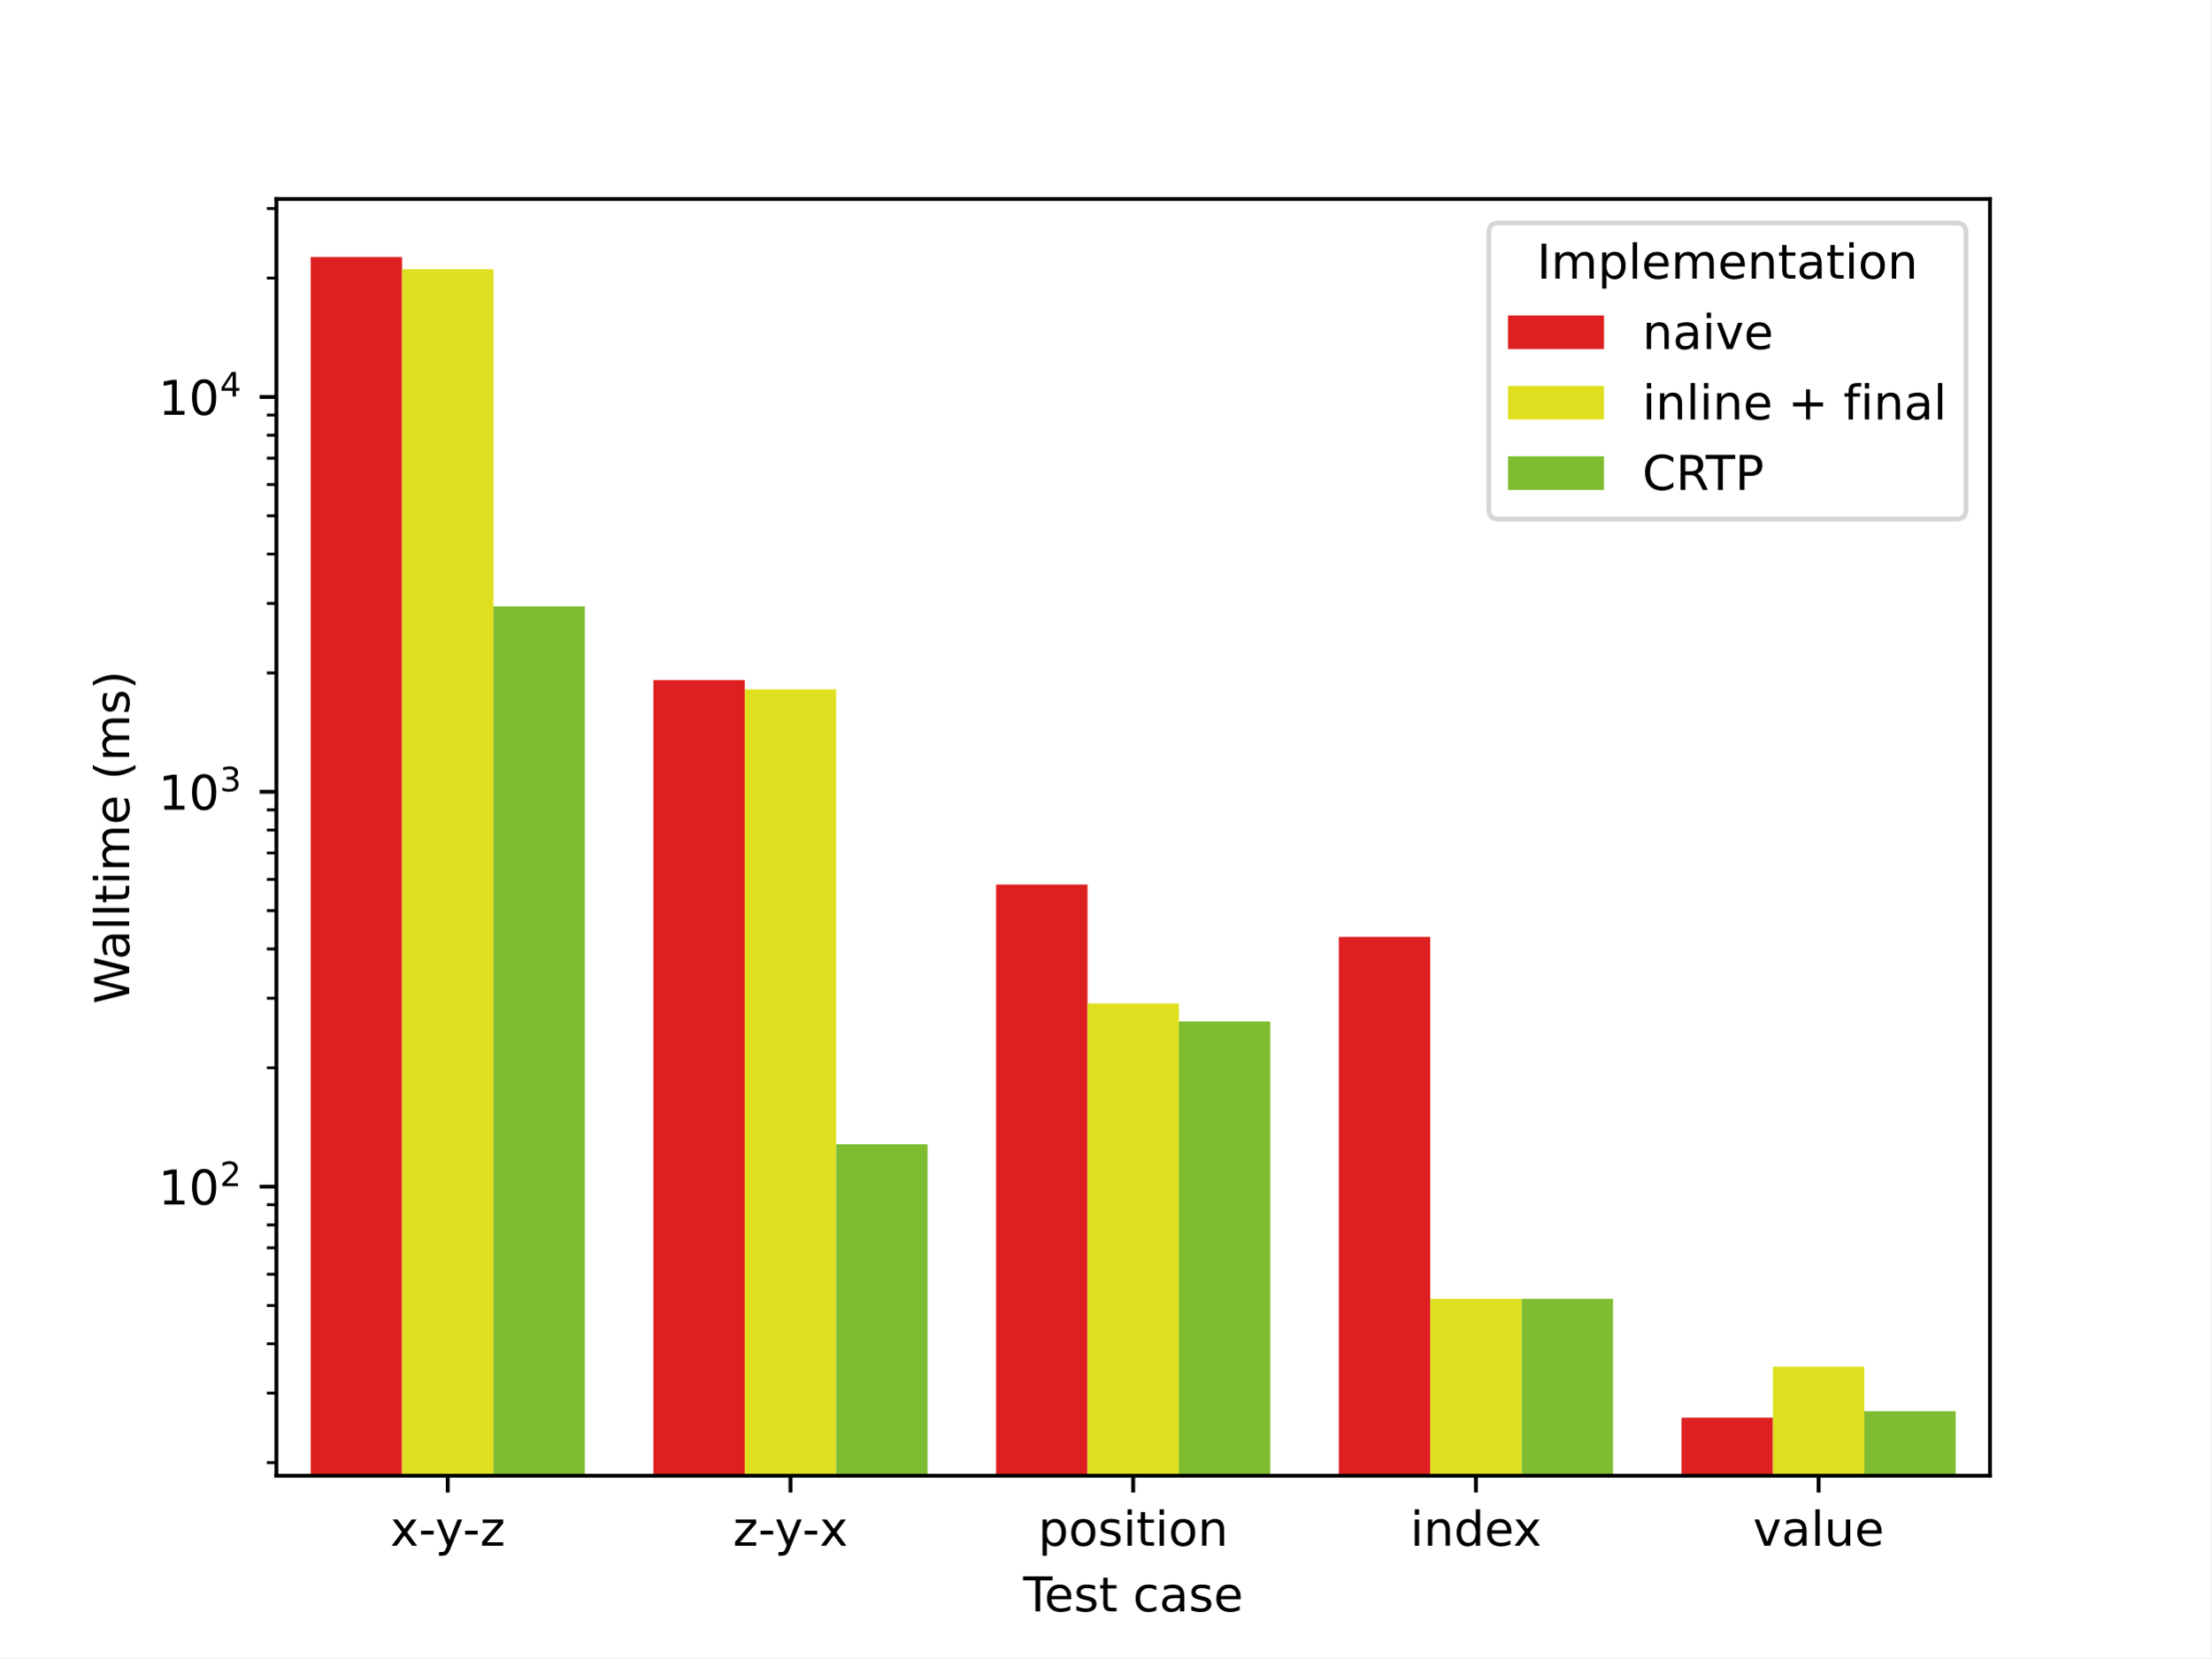
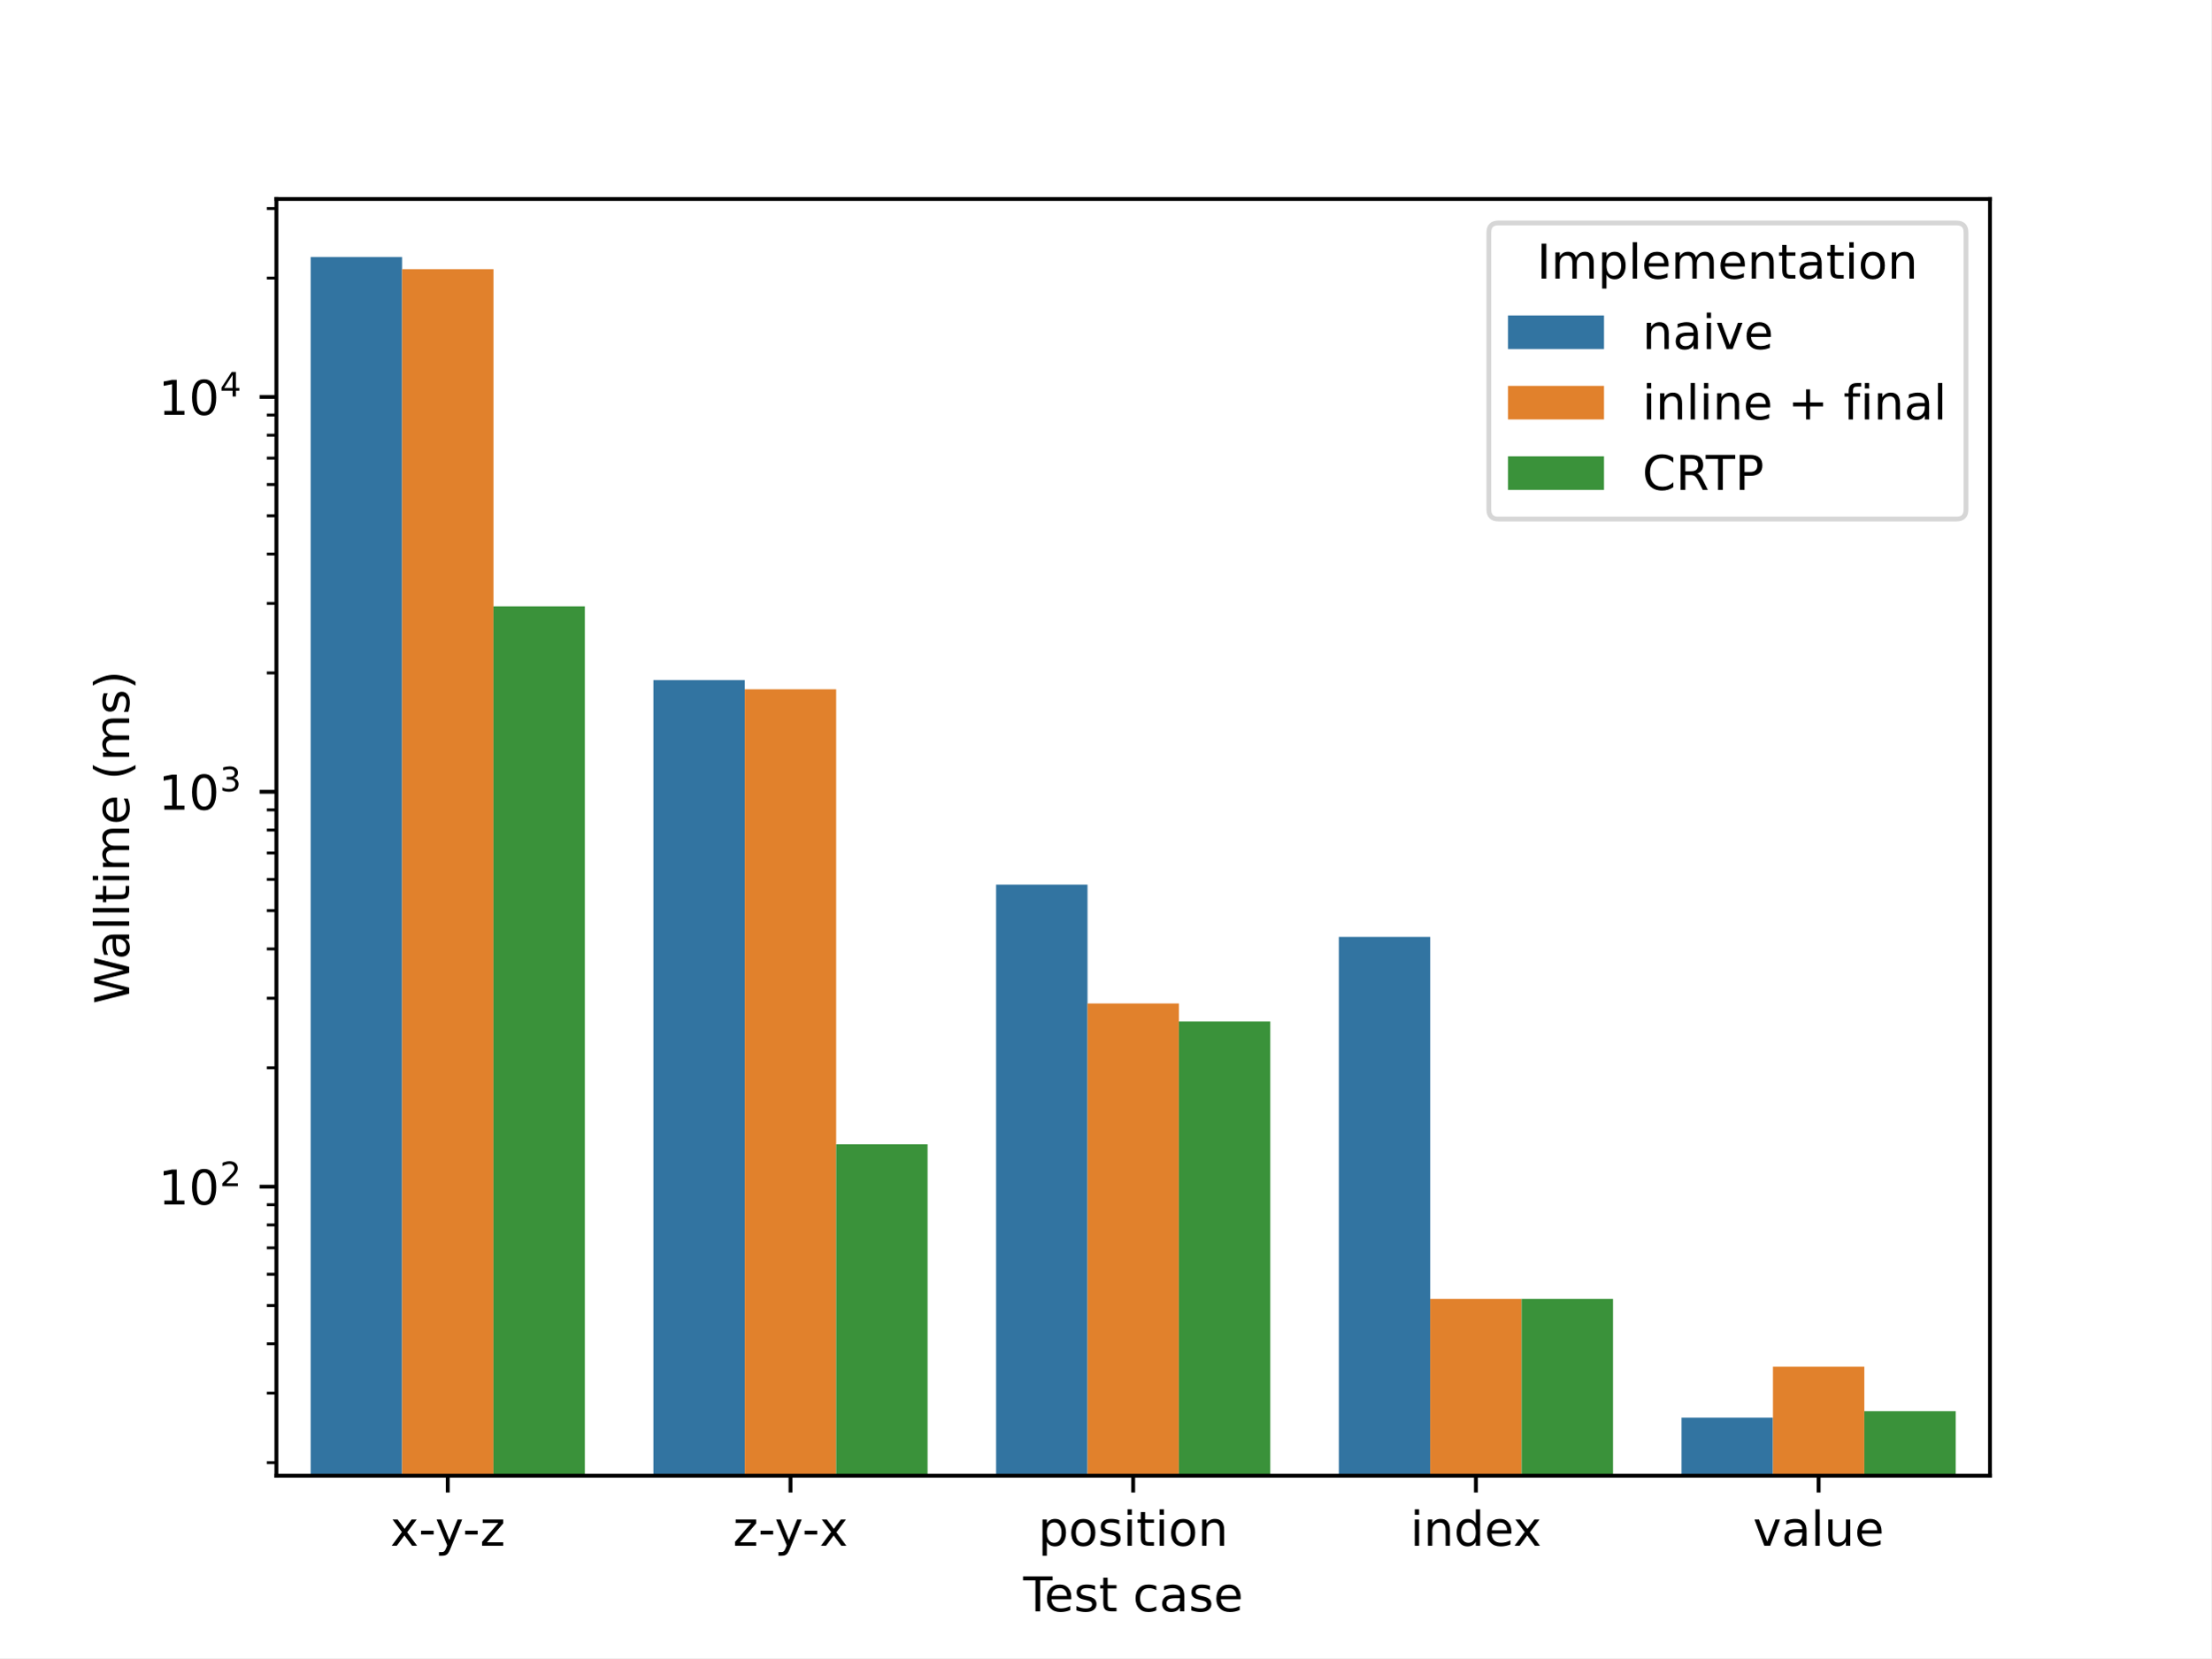
<svg xmlns="http://www.w3.org/2000/svg" xmlns:xlink="http://www.w3.org/1999/xlink" width="460.8pt" height="345.6pt" viewBox="0 0 460.8 345.6" version="1.1">
  <defs>
    <style type="text/css">*{stroke-linejoin: round; stroke-linecap: butt}</style>
  </defs>
  <g id="figure_1">
    <g id="patch_1">
      <path d="M 0 345.6  L 460.8 345.6  L 460.8 0  L 0 0  z " style="fill: #ffffff" />
    </g>
    <g id="axes_1">
      <g id="patch_2">
        <path d="M 57.6 307.584  L 414.72 307.584  L 414.72 41.472  L 57.6 41.472  z " style="fill: #ffffff" />
      </g>
      <g id="patch_3">
-         <path d="M 64.742 82715.418  L 83.789 82715.418  L 83.789 53.568  L 64.742 53.568  z " clip-path="url(#p51541c664f)" style="fill: #df2020" />
+         <path d="M 64.742 82715.418  L 83.789 82715.418  L 83.789 53.568  L 64.742 53.568  z " clip-path="url(#p4a10d80ce6)" style="fill: #3274a1" />
      </g>
      <g id="patch_4">
-         <path d="M 136.166 82715.418  L 155.213 82715.418  L 155.213 141.755  L 136.166 141.755  z " clip-path="url(#p51541c664f)" style="fill: #df2020" />
+         <path d="M 136.166 82715.418  L 155.213 82715.418  L 155.213 141.755  L 136.166 141.755  z " clip-path="url(#p4a10d80ce6)" style="fill: #3274a1" />
      </g>
      <g id="patch_5">
-         <path d="M 207.59 82715.418  L 226.637 82715.418  L 226.637 184.382  L 207.59 184.382  z " clip-path="url(#p51541c664f)" style="fill: #df2020" />
+         <path d="M 207.59 82715.418  L 226.637 82715.418  L 226.637 184.382  L 207.59 184.382  z " clip-path="url(#p4a10d80ce6)" style="fill: #3274a1" />
      </g>
      <g id="patch_6">
-         <path d="M 279.014 82715.418  L 298.061 82715.418  L 298.061 195.285  L 279.014 195.285  z " clip-path="url(#p51541c664f)" style="fill: #df2020" />
+         <path d="M 279.014 82715.418  L 298.061 82715.418  L 298.061 195.285  L 279.014 195.285  z " clip-path="url(#p4a10d80ce6)" style="fill: #3274a1" />
      </g>
      <g id="patch_7">
-         <path d="M 350.438 82715.418  L 369.485 82715.418  L 369.485 295.488  L 350.438 295.488  z " clip-path="url(#p51541c664f)" style="fill: #df2020" />
+         <path d="M 350.438 82715.418  L 369.485 82715.418  L 369.485 295.488  L 350.438 295.488  z " clip-path="url(#p4a10d80ce6)" style="fill: #3274a1" />
      </g>
      <g id="patch_8">
-         <path d="M 83.789 82715.418  L 102.835 82715.418  L 102.835 56.11  L 83.789 56.11  z " clip-path="url(#p51541c664f)" style="fill: #dfdf20" />
+         <path d="M 83.789 82715.418  L 102.835 82715.418  L 102.835 56.11  L 83.789 56.11  z " clip-path="url(#p4a10d80ce6)" style="fill: #e1812c" />
      </g>
      <g id="patch_9">
-         <path d="M 155.213 82715.418  L 174.259 82715.418  L 174.259 143.669  L 155.213 143.669  z " clip-path="url(#p51541c664f)" style="fill: #dfdf20" />
+         <path d="M 155.213 82715.418  L 174.259 82715.418  L 174.259 143.669  L 155.213 143.669  z " clip-path="url(#p4a10d80ce6)" style="fill: #e1812c" />
      </g>
      <g id="patch_10">
-         <path d="M 226.637 82715.418  L 245.683 82715.418  L 245.683 209.158  L 226.637 209.158  z " clip-path="url(#p51541c664f)" style="fill: #dfdf20" />
+         <path d="M 226.637 82715.418  L 245.683 82715.418  L 245.683 209.158  L 226.637 209.158  z " clip-path="url(#p4a10d80ce6)" style="fill: #e1812c" />
      </g>
      <g id="patch_11">
-         <path d="M 298.061 82715.418  L 317.107 82715.418  L 317.107 270.712  L 298.061 270.712  z " clip-path="url(#p51541c664f)" style="fill: #dfdf20" />
+         <path d="M 298.061 82715.418  L 317.107 82715.418  L 317.107 270.712  L 298.061 270.712  z " clip-path="url(#p4a10d80ce6)" style="fill: #e1812c" />
      </g>
      <g id="patch_12">
-         <path d="M 369.485 82715.418  L 388.531 82715.418  L 388.531 284.863  L 369.485 284.863  z " clip-path="url(#p51541c664f)" style="fill: #dfdf20" />
+         <path d="M 369.485 82715.418  L 388.531 82715.418  L 388.531 284.863  L 369.485 284.863  z " clip-path="url(#p4a10d80ce6)" style="fill: #e1812c" />
      </g>
      <g id="patch_13">
-         <path d="M 102.835 82715.418  L 121.882 82715.418  L 121.882 126.379  L 102.835 126.379  z " clip-path="url(#p51541c664f)" style="fill: #7ebd31" />
+         <path d="M 102.835 82715.418  L 121.882 82715.418  L 121.882 126.379  L 102.835 126.379  z " clip-path="url(#p4a10d80ce6)" style="fill: #3a923a" />
      </g>
      <g id="patch_14">
-         <path d="M 174.259 82715.418  L 193.306 82715.418  L 193.306 238.515  L 174.259 238.515  z " clip-path="url(#p51541c664f)" style="fill: #7ebd31" />
+         <path d="M 174.259 82715.418  L 193.306 82715.418  L 193.306 238.515  L 174.259 238.515  z " clip-path="url(#p4a10d80ce6)" style="fill: #3a923a" />
      </g>
      <g id="patch_15">
-         <path d="M 245.683 82715.418  L 264.73 82715.418  L 264.73 212.911  L 245.683 212.911  z " clip-path="url(#p51541c664f)" style="fill: #7ebd31" />
+         <path d="M 245.683 82715.418  L 264.73 82715.418  L 264.73 212.911  L 245.683 212.911  z " clip-path="url(#p4a10d80ce6)" style="fill: #3a923a" />
      </g>
      <g id="patch_16">
-         <path d="M 317.107 82715.418  L 336.154 82715.418  L 336.154 270.712  L 317.107 270.712  z " clip-path="url(#p51541c664f)" style="fill: #7ebd31" />
+         <path d="M 317.107 82715.418  L 336.154 82715.418  L 336.154 270.712  L 317.107 270.712  z " clip-path="url(#p4a10d80ce6)" style="fill: #3a923a" />
      </g>
      <g id="patch_17">
-         <path d="M 388.531 82715.418  L 407.578 82715.418  L 407.578 294.139  L 388.531 294.139  z " clip-path="url(#p51541c664f)" style="fill: #7ebd31" />
+         <path d="M 388.531 82715.418  L 407.578 82715.418  L 407.578 294.139  L 388.531 294.139  z " clip-path="url(#p4a10d80ce6)" style="fill: #3a923a" />
      </g>
      <g id="matplotlib.axis_1">
        <g id="xtick_1">
          <g id="line2d_1">
            <defs>
-               <path id="ma6135287f4" d="M 0 0  L 0 3.5  " style="stroke: #000000; stroke-width: 0.8" />
-             </defs>
-             <g>
-               <use xlink:href="#ma6135287f4" x="93.312" y="307.584" style="stroke: #000000; stroke-width: 0.8" />
+               <path id="m6587f18df7" d="M 0 0  L 0 3.5  " style="stroke: #000000; stroke-width: 0.8" />
+             </defs>
+             <g>
+               <use xlink:href="#m6587f18df7" x="93.312" y="307.584" style="stroke: #000000; stroke-width: 0.8" />
            </g>
          </g>
          <g id="text_1">
            <g transform="translate(81.33622 322.1824)scale(0.1 -0.1)">
              <defs>
                <path id="DejaVuSans-78" d="M 3513 3500  L 2247 1797  L 3578 0  L 2900 0  L 1881 1375  L 863 0  L 184 0  L 1544 1831  L 300 3500  L 978 3500  L 1906 2253  L 2834 3500  L 3513 3500  z " transform="scale(0.015625)" />
                <path id="DejaVuSans-2d" d="M 313 2009  L 1997 2009  L 1997 1497  L 313 1497  L 313 2009  z " transform="scale(0.015625)" />
                <path id="DejaVuSans-79" d="M 2059 -325  Q 1816 -950 1584 -1140  Q 1353 -1331 966 -1331  L 506 -1331  L 506 -850  L 844 -850  Q 1081 -850 1212 -737  Q 1344 -625 1503 -206  L 1606 56  L 191 3500  L 800 3500  L 1894 763  L 2988 3500  L 3597 3500  L 2059 -325  z " transform="scale(0.015625)" />
                <path id="DejaVuSans-7a" d="M 353 3500  L 3084 3500  L 3084 2975  L 922 459  L 3084 459  L 3084 0  L 275 0  L 275 525  L 2438 3041  L 353 3041  L 353 3500  z " transform="scale(0.015625)" />
              </defs>
              <use xlink:href="#DejaVuSans-78" />
              <use xlink:href="#DejaVuSans-2d" x="59.18" />
              <use xlink:href="#DejaVuSans-79" x="93.514" />
              <use xlink:href="#DejaVuSans-2d" x="150.943" />
              <use xlink:href="#DejaVuSans-7a" x="187.027" />
            </g>
          </g>
        </g>
        <g id="xtick_2">
          <g id="line2d_2">
            <g>
-               <use xlink:href="#ma6135287f4" x="164.736" y="307.584" style="stroke: #000000; stroke-width: 0.8" />
+               <use xlink:href="#m6587f18df7" x="164.736" y="307.584" style="stroke: #000000; stroke-width: 0.8" />
            </g>
          </g>
          <g id="text_2">
            <g transform="translate(152.7602 322.1824)scale(0.1 -0.1)">
              <use xlink:href="#DejaVuSans-7a" />
              <use xlink:href="#DejaVuSans-2d" x="52.49" />
              <use xlink:href="#DejaVuSans-79" x="86.824" />
              <use xlink:href="#DejaVuSans-2d" x="144.254" />
              <use xlink:href="#DejaVuSans-78" x="180.338" />
            </g>
          </g>
        </g>
        <g id="xtick_3">
          <g id="line2d_3">
            <g>
-               <use xlink:href="#ma6135287f4" x="236.16" y="307.584" style="stroke: #000000; stroke-width: 0.8" />
+               <use xlink:href="#m6587f18df7" x="236.16" y="307.584" style="stroke: #000000; stroke-width: 0.8" />
            </g>
          </g>
          <g id="text_3">
            <g transform="translate(216.3553 322.1824)scale(0.1 -0.1)">
              <defs>
                <path id="DejaVuSans-70" d="M 1159 525  L 1159 -1331  L 581 -1331  L 581 3500  L 1159 3500  L 1159 2969  Q 1341 3281 1617 3432  Q 1894 3584 2278 3584  Q 2916 3584 3314 3078  Q 3713 2572 3713 1747  Q 3713 922 3314 415  Q 2916 -91 2278 -91  Q 1894 -91 1617 61  Q 1341 213 1159 525  z M 3116 1747  Q 3116 2381 2855 2742  Q 2594 3103 2138 3103  Q 1681 3103 1420 2742  Q 1159 2381 1159 1747  Q 1159 1113 1420 752  Q 1681 391 2138 391  Q 2594 391 2855 752  Q 3116 1113 3116 1747  z " transform="scale(0.015625)" />
                <path id="DejaVuSans-6f" d="M 1959 3097  Q 1497 3097 1228 2736  Q 959 2375 959 1747  Q 959 1119 1226 758  Q 1494 397 1959 397  Q 2419 397 2687 759  Q 2956 1122 2956 1747  Q 2956 2369 2687 2733  Q 2419 3097 1959 3097  z M 1959 3584  Q 2709 3584 3137 3096  Q 3566 2609 3566 1747  Q 3566 888 3137 398  Q 2709 -91 1959 -91  Q 1206 -91 779 398  Q 353 888 353 1747  Q 353 2609 779 3096  Q 1206 3584 1959 3584  z " transform="scale(0.015625)" />
                <path id="DejaVuSans-73" d="M 2834 3397  L 2834 2853  Q 2591 2978 2328 3040  Q 2066 3103 1784 3103  Q 1356 3103 1142 2972  Q 928 2841 928 2578  Q 928 2378 1081 2264  Q 1234 2150 1697 2047  L 1894 2003  Q 2506 1872 2764 1633  Q 3022 1394 3022 966  Q 3022 478 2636 193  Q 2250 -91 1575 -91  Q 1294 -91 989 -36  Q 684 19 347 128  L 347 722  Q 666 556 975 473  Q 1284 391 1588 391  Q 1994 391 2212 530  Q 2431 669 2431 922  Q 2431 1156 2273 1281  Q 2116 1406 1581 1522  L 1381 1569  Q 847 1681 609 1914  Q 372 2147 372 2553  Q 372 3047 722 3315  Q 1072 3584 1716 3584  Q 2034 3584 2315 3537  Q 2597 3491 2834 3397  z " transform="scale(0.015625)" />
                <path id="DejaVuSans-69" d="M 603 3500  L 1178 3500  L 1178 0  L 603 0  L 603 3500  z M 603 4863  L 1178 4863  L 1178 4134  L 603 4134  L 603 4863  z " transform="scale(0.015625)" />
                <path id="DejaVuSans-74" d="M 1172 4494  L 1172 3500  L 2356 3500  L 2356 3053  L 1172 3053  L 1172 1153  Q 1172 725 1289 603  Q 1406 481 1766 481  L 2356 481  L 2356 0  L 1766 0  Q 1100 0 847 248  Q 594 497 594 1153  L 594 3053  L 172 3053  L 172 3500  L 594 3500  L 594 4494  L 1172 4494  z " transform="scale(0.015625)" />
                <path id="DejaVuSans-6e" d="M 3513 2113  L 3513 0  L 2938 0  L 2938 2094  Q 2938 2591 2744 2837  Q 2550 3084 2163 3084  Q 1697 3084 1428 2787  Q 1159 2491 1159 1978  L 1159 0  L 581 0  L 581 3500  L 1159 3500  L 1159 2956  Q 1366 3272 1645 3428  Q 1925 3584 2291 3584  Q 2894 3584 3203 3211  Q 3513 2838 3513 2113  z " transform="scale(0.015625)" />
              </defs>
              <use xlink:href="#DejaVuSans-70" />
              <use xlink:href="#DejaVuSans-6f" x="63.477" />
              <use xlink:href="#DejaVuSans-73" x="124.658" />
              <use xlink:href="#DejaVuSans-69" x="176.758" />
              <use xlink:href="#DejaVuSans-74" x="204.541" />
              <use xlink:href="#DejaVuSans-69" x="243.75" />
              <use xlink:href="#DejaVuSans-6f" x="271.533" />
              <use xlink:href="#DejaVuSans-6e" x="332.715" />
            </g>
          </g>
        </g>
        <g id="xtick_4">
          <g id="line2d_4">
            <g>
-               <use xlink:href="#ma6135287f4" x="307.584" y="307.584" style="stroke: #000000; stroke-width: 0.8" />
+               <use xlink:href="#m6587f18df7" x="307.584" y="307.584" style="stroke: #000000; stroke-width: 0.8" />
            </g>
          </g>
          <g id="text_4">
            <g transform="translate(293.9035 322.1824)scale(0.1 -0.1)">
              <defs>
                <path id="DejaVuSans-64" d="M 2906 2969  L 2906 4863  L 3481 4863  L 3481 0  L 2906 0  L 2906 525  Q 2725 213 2448 61  Q 2172 -91 1784 -91  Q 1150 -91 751 415  Q 353 922 353 1747  Q 353 2572 751 3078  Q 1150 3584 1784 3584  Q 2172 3584 2448 3432  Q 2725 3281 2906 2969  z M 947 1747  Q 947 1113 1208 752  Q 1469 391 1925 391  Q 2381 391 2643 752  Q 2906 1113 2906 1747  Q 2906 2381 2643 2742  Q 2381 3103 1925 3103  Q 1469 3103 1208 2742  Q 947 2381 947 1747  z " transform="scale(0.015625)" />
                <path id="DejaVuSans-65" d="M 3597 1894  L 3597 1613  L 953 1613  Q 991 1019 1311 708  Q 1631 397 2203 397  Q 2534 397 2845 478  Q 3156 559 3463 722  L 3463 178  Q 3153 47 2828 -22  Q 2503 -91 2169 -91  Q 1331 -91 842 396  Q 353 884 353 1716  Q 353 2575 817 3079  Q 1281 3584 2069 3584  Q 2775 3584 3186 3129  Q 3597 2675 3597 1894  z M 3022 2063  Q 3016 2534 2758 2815  Q 2500 3097 2075 3097  Q 1594 3097 1305 2825  Q 1016 2553 972 2059  L 3022 2063  z " transform="scale(0.015625)" />
              </defs>
              <use xlink:href="#DejaVuSans-69" />
              <use xlink:href="#DejaVuSans-6e" x="27.783" />
              <use xlink:href="#DejaVuSans-64" x="91.162" />
              <use xlink:href="#DejaVuSans-65" x="154.639" />
              <use xlink:href="#DejaVuSans-78" x="214.412" />
            </g>
          </g>
        </g>
        <g id="xtick_5">
          <g id="line2d_5">
            <g>
-               <use xlink:href="#ma6135287f4" x="379.008" y="307.584" style="stroke: #000000; stroke-width: 0.8" />
+               <use xlink:href="#m6587f18df7" x="379.008" y="307.584" style="stroke: #000000; stroke-width: 0.8" />
            </g>
          </g>
          <g id="text_5">
            <g transform="translate(365.3502 322.1824)scale(0.1 -0.1)">
              <defs>
                <path id="DejaVuSans-76" d="M 191 3500  L 800 3500  L 1894 563  L 2988 3500  L 3597 3500  L 2284 0  L 1503 0  L 191 3500  z " transform="scale(0.015625)" />
                <path id="DejaVuSans-61" d="M 2194 1759  Q 1497 1759 1228 1600  Q 959 1441 959 1056  Q 959 750 1161 570  Q 1363 391 1709 391  Q 2188 391 2477 730  Q 2766 1069 2766 1631  L 2766 1759  L 2194 1759  z M 3341 1997  L 3341 0  L 2766 0  L 2766 531  Q 2569 213 2275 61  Q 1981 -91 1556 -91  Q 1019 -91 701 211  Q 384 513 384 1019  Q 384 1609 779 1909  Q 1175 2209 1959 2209  L 2766 2209  L 2766 2266  Q 2766 2663 2505 2880  Q 2244 3097 1772 3097  Q 1472 3097 1187 3025  Q 903 2953 641 2809  L 641 3341  Q 956 3463 1253 3523  Q 1550 3584 1831 3584  Q 2591 3584 2966 3190  Q 3341 2797 3341 1997  z " transform="scale(0.015625)" />
                <path id="DejaVuSans-6c" d="M 603 4863  L 1178 4863  L 1178 0  L 603 0  L 603 4863  z " transform="scale(0.015625)" />
                <path id="DejaVuSans-75" d="M 544 1381  L 544 3500  L 1119 3500  L 1119 1403  Q 1119 906 1312 657  Q 1506 409 1894 409  Q 2359 409 2629 706  Q 2900 1003 2900 1516  L 2900 3500  L 3475 3500  L 3475 0  L 2900 0  L 2900 538  Q 2691 219 2414 64  Q 2138 -91 1772 -91  Q 1169 -91 856 284  Q 544 659 544 1381  z M 1991 3584  L 1991 3584  z " transform="scale(0.015625)" />
              </defs>
              <use xlink:href="#DejaVuSans-76" />
              <use xlink:href="#DejaVuSans-61" x="59.18" />
              <use xlink:href="#DejaVuSans-6c" x="120.459" />
              <use xlink:href="#DejaVuSans-75" x="148.242" />
              <use xlink:href="#DejaVuSans-65" x="211.621" />
            </g>
          </g>
        </g>
        <g id="text_6">
          <g transform="translate(213.2311 335.8606)scale(0.1 -0.1)">
            <defs>
              <path id="DejaVuSans-54" d="M -19 4666  L 3928 4666  L 3928 4134  L 2272 4134  L 2272 0  L 1638 0  L 1638 4134  L -19 4134  L -19 4666  z " transform="scale(0.015625)" />
              <path id="DejaVuSans-20" transform="scale(0.015625)" />
              <path id="DejaVuSans-63" d="M 3122 3366  L 3122 2828  Q 2878 2963 2633 3030  Q 2388 3097 2138 3097  Q 1578 3097 1268 2742  Q 959 2388 959 1747  Q 959 1106 1268 751  Q 1578 397 2138 397  Q 2388 397 2633 464  Q 2878 531 3122 666  L 3122 134  Q 2881 22 2623 -34  Q 2366 -91 2075 -91  Q 1284 -91 818 406  Q 353 903 353 1747  Q 353 2603 823 3093  Q 1294 3584 2113 3584  Q 2378 3584 2631 3529  Q 2884 3475 3122 3366  z " transform="scale(0.015625)" />
            </defs>
            <use xlink:href="#DejaVuSans-54" />
            <use xlink:href="#DejaVuSans-65" x="44.084" />
            <use xlink:href="#DejaVuSans-73" x="105.607" />
            <use xlink:href="#DejaVuSans-74" x="157.707" />
            <use xlink:href="#DejaVuSans-20" x="196.916" />
            <use xlink:href="#DejaVuSans-63" x="228.703" />
            <use xlink:href="#DejaVuSans-61" x="283.684" />
            <use xlink:href="#DejaVuSans-73" x="344.963" />
            <use xlink:href="#DejaVuSans-65" x="397.062" />
          </g>
        </g>
      </g>
      <g id="matplotlib.axis_2">
        <g id="ytick_1">
          <g id="line2d_6">
            <defs>
-               <path id="m16fb68fc11" d="M 0 0  L -3.5 0  " style="stroke: #000000; stroke-width: 0.8" />
-             </defs>
-             <g>
-               <use xlink:href="#m16fb68fc11" x="57.6" y="247.338" style="stroke: #000000; stroke-width: 0.8" />
+               <path id="m71c9cb26e8" d="M 0 0  L -3.5 0  " style="stroke: #000000; stroke-width: 0.8" />
+             </defs>
+             <g>
+               <use xlink:href="#m71c9cb26e8" x="57.6" y="247.338" style="stroke: #000000; stroke-width: 0.8" />
            </g>
          </g>
          <g id="text_7">
            <g transform="translate(33 251.1375)scale(0.1 -0.1)">
              <defs>
                <path id="DejaVuSans-31" d="M 794 531  L 1825 531  L 1825 4091  L 703 3866  L 703 4441  L 1819 4666  L 2450 4666  L 2450 531  L 3481 531  L 3481 0  L 794 0  L 794 531  z " transform="scale(0.015625)" />
                <path id="DejaVuSans-30" d="M 2034 4250  Q 1547 4250 1301 3770  Q 1056 3291 1056 2328  Q 1056 1369 1301 889  Q 1547 409 2034 409  Q 2525 409 2770 889  Q 3016 1369 3016 2328  Q 3016 3291 2770 3770  Q 2525 4250 2034 4250  z M 2034 4750  Q 2819 4750 3233 4129  Q 3647 3509 3647 2328  Q 3647 1150 3233 529  Q 2819 -91 2034 -91  Q 1250 -91 836 529  Q 422 1150 422 2328  Q 422 3509 836 4129  Q 1250 4750 2034 4750  z " transform="scale(0.015625)" />
                <path id="DejaVuSans-32" d="M 1228 531  L 3431 531  L 3431 0  L 469 0  L 469 531  Q 828 903 1448 1529  Q 2069 2156 2228 2338  Q 2531 2678 2651 2914  Q 2772 3150 2772 3378  Q 2772 3750 2511 3984  Q 2250 4219 1831 4219  Q 1534 4219 1204 4116  Q 875 4013 500 3803  L 500 4441  Q 881 4594 1212 4672  Q 1544 4750 1819 4750  Q 2544 4750 2975 4387  Q 3406 4025 3406 3419  Q 3406 3131 3298 2873  Q 3191 2616 2906 2266  Q 2828 2175 2409 1742  Q 1991 1309 1228 531  z " transform="scale(0.015625)" />
              </defs>
              <use xlink:href="#DejaVuSans-31" transform="translate(0 0.765625)" />
              <use xlink:href="#DejaVuSans-30" transform="translate(63.62305 0.765625)" />
              <use xlink:href="#DejaVuSans-32" transform="translate(128.2031 39.04688)scale(0.7)" />
            </g>
          </g>
        </g>
        <g id="ytick_2">
          <g id="line2d_7">
            <g>
-               <use xlink:href="#m16fb68fc11" x="57.6" y="165.035" style="stroke: #000000; stroke-width: 0.8" />
+               <use xlink:href="#m71c9cb26e8" x="57.6" y="165.035" style="stroke: #000000; stroke-width: 0.8" />
            </g>
          </g>
          <g id="text_8">
            <g transform="translate(33 168.834)scale(0.1 -0.1)">
              <defs>
                <path id="DejaVuSans-33" d="M 2597 2516  Q 3050 2419 3304 2112  Q 3559 1806 3559 1356  Q 3559 666 3084 287  Q 2609 -91 1734 -91  Q 1441 -91 1130 -33  Q 819 25 488 141  L 488 750  Q 750 597 1062 519  Q 1375 441 1716 441  Q 2309 441 2620 675  Q 2931 909 2931 1356  Q 2931 1769 2642 2001  Q 2353 2234 1838 2234  L 1294 2234  L 1294 2753  L 1863 2753  Q 2328 2753 2575 2939  Q 2822 3125 2822 3475  Q 2822 3834 2567 4026  Q 2313 4219 1838 4219  Q 1578 4219 1281 4162  Q 984 4106 628 3988  L 628 4550  Q 988 4650 1302 4700  Q 1616 4750 1894 4750  Q 2613 4750 3031 4423  Q 3450 4097 3450 3541  Q 3450 3153 3228 2886  Q 3006 2619 2597 2516  z " transform="scale(0.015625)" />
              </defs>
              <use xlink:href="#DejaVuSans-31" transform="translate(0 0.765625)" />
              <use xlink:href="#DejaVuSans-30" transform="translate(63.62305 0.765625)" />
              <use xlink:href="#DejaVuSans-33" transform="translate(128.2031 39.04688)scale(0.7)" />
            </g>
          </g>
        </g>
        <g id="ytick_3">
          <g id="line2d_8">
            <g>
-               <use xlink:href="#m16fb68fc11" x="57.6" y="82.731" style="stroke: #000000; stroke-width: 0.8" />
+               <use xlink:href="#m71c9cb26e8" x="57.6" y="82.731" style="stroke: #000000; stroke-width: 0.8" />
            </g>
          </g>
          <g id="text_9">
            <g transform="translate(33 86.53055)scale(0.1 -0.1)">
              <defs>
                <path id="DejaVuSans-34" d="M 2419 4116  L 825 1625  L 2419 1625  L 2419 4116  z M 2253 4666  L 3047 4666  L 3047 1625  L 3713 1625  L 3713 1100  L 3047 1100  L 3047 0  L 2419 0  L 2419 1100  L 313 1100  L 313 1709  L 2253 4666  z " transform="scale(0.015625)" />
              </defs>
              <use xlink:href="#DejaVuSans-31" transform="translate(0 0.684375)" />
              <use xlink:href="#DejaVuSans-30" transform="translate(63.62305 0.684375)" />
              <use xlink:href="#DejaVuSans-34" transform="translate(128.2031 38.96563)scale(0.7)" />
            </g>
          </g>
        </g>
        <g id="ytick_4">
          <g id="line2d_9">
            <defs>
-               <path id="m71b098a5b6" d="M 0 0  L -2 0  " style="stroke: #000000; stroke-width: 0.6" />
-             </defs>
-             <g>
-               <use xlink:href="#m71b098a5b6" x="57.6" y="304.866" style="stroke: #000000; stroke-width: 0.6" />
+               <path id="m24d4510a50" d="M 0 0  L -2 0  " style="stroke: #000000; stroke-width: 0.6" />
+             </defs>
+             <g>
+               <use xlink:href="#m24d4510a50" x="57.6" y="304.866" style="stroke: #000000; stroke-width: 0.6" />
            </g>
          </g>
        </g>
        <g id="ytick_5">
          <g id="line2d_10">
            <g>
-               <use xlink:href="#m71b098a5b6" x="57.6" y="290.373" style="stroke: #000000; stroke-width: 0.6" />
+               <use xlink:href="#m24d4510a50" x="57.6" y="290.373" style="stroke: #000000; stroke-width: 0.6" />
            </g>
          </g>
        </g>
        <g id="ytick_6">
          <g id="line2d_11">
            <g>
-               <use xlink:href="#m71b098a5b6" x="57.6" y="280.09" style="stroke: #000000; stroke-width: 0.6" />
+               <use xlink:href="#m24d4510a50" x="57.6" y="280.09" style="stroke: #000000; stroke-width: 0.6" />
            </g>
          </g>
        </g>
        <g id="ytick_7">
          <g id="line2d_12">
            <g>
-               <use xlink:href="#m71b098a5b6" x="57.6" y="272.114" style="stroke: #000000; stroke-width: 0.6" />
+               <use xlink:href="#m24d4510a50" x="57.6" y="272.114" style="stroke: #000000; stroke-width: 0.6" />
            </g>
          </g>
        </g>
        <g id="ytick_8">
          <g id="line2d_13">
            <g>
-               <use xlink:href="#m71b098a5b6" x="57.6" y="265.597" style="stroke: #000000; stroke-width: 0.6" />
+               <use xlink:href="#m24d4510a50" x="57.6" y="265.597" style="stroke: #000000; stroke-width: 0.6" />
            </g>
          </g>
        </g>
        <g id="ytick_9">
          <g id="line2d_14">
            <g>
-               <use xlink:href="#m71b098a5b6" x="57.6" y="260.087" style="stroke: #000000; stroke-width: 0.6" />
+               <use xlink:href="#m24d4510a50" x="57.6" y="260.087" style="stroke: #000000; stroke-width: 0.6" />
            </g>
          </g>
        </g>
        <g id="ytick_10">
          <g id="line2d_15">
            <g>
-               <use xlink:href="#m71b098a5b6" x="57.6" y="255.314" style="stroke: #000000; stroke-width: 0.6" />
+               <use xlink:href="#m24d4510a50" x="57.6" y="255.314" style="stroke: #000000; stroke-width: 0.6" />
            </g>
          </g>
        </g>
        <g id="ytick_11">
          <g id="line2d_16">
            <g>
-               <use xlink:href="#m71b098a5b6" x="57.6" y="251.104" style="stroke: #000000; stroke-width: 0.6" />
+               <use xlink:href="#m24d4510a50" x="57.6" y="251.104" style="stroke: #000000; stroke-width: 0.6" />
            </g>
          </g>
        </g>
        <g id="ytick_12">
          <g id="line2d_17">
            <g>
-               <use xlink:href="#m71b098a5b6" x="57.6" y="222.562" style="stroke: #000000; stroke-width: 0.6" />
+               <use xlink:href="#m24d4510a50" x="57.6" y="222.562" style="stroke: #000000; stroke-width: 0.6" />
            </g>
          </g>
        </g>
        <g id="ytick_13">
          <g id="line2d_18">
            <g>
-               <use xlink:href="#m71b098a5b6" x="57.6" y="208.07" style="stroke: #000000; stroke-width: 0.6" />
+               <use xlink:href="#m24d4510a50" x="57.6" y="208.07" style="stroke: #000000; stroke-width: 0.6" />
            </g>
          </g>
        </g>
        <g id="ytick_14">
          <g id="line2d_19">
            <g>
-               <use xlink:href="#m71b098a5b6" x="57.6" y="197.787" style="stroke: #000000; stroke-width: 0.6" />
+               <use xlink:href="#m24d4510a50" x="57.6" y="197.787" style="stroke: #000000; stroke-width: 0.6" />
            </g>
          </g>
        </g>
        <g id="ytick_15">
          <g id="line2d_20">
            <g>
-               <use xlink:href="#m71b098a5b6" x="57.6" y="189.811" style="stroke: #000000; stroke-width: 0.6" />
+               <use xlink:href="#m24d4510a50" x="57.6" y="189.811" style="stroke: #000000; stroke-width: 0.6" />
            </g>
          </g>
        </g>
        <g id="ytick_16">
          <g id="line2d_21">
            <g>
-               <use xlink:href="#m71b098a5b6" x="57.6" y="183.294" style="stroke: #000000; stroke-width: 0.6" />
+               <use xlink:href="#m24d4510a50" x="57.6" y="183.294" style="stroke: #000000; stroke-width: 0.6" />
            </g>
          </g>
        </g>
        <g id="ytick_17">
          <g id="line2d_22">
            <g>
-               <use xlink:href="#m71b098a5b6" x="57.6" y="177.784" style="stroke: #000000; stroke-width: 0.6" />
+               <use xlink:href="#m24d4510a50" x="57.6" y="177.784" style="stroke: #000000; stroke-width: 0.6" />
            </g>
          </g>
        </g>
        <g id="ytick_18">
          <g id="line2d_23">
            <g>
-               <use xlink:href="#m71b098a5b6" x="57.6" y="173.011" style="stroke: #000000; stroke-width: 0.6" />
+               <use xlink:href="#m24d4510a50" x="57.6" y="173.011" style="stroke: #000000; stroke-width: 0.6" />
            </g>
          </g>
        </g>
        <g id="ytick_19">
          <g id="line2d_24">
            <g>
-               <use xlink:href="#m71b098a5b6" x="57.6" y="168.801" style="stroke: #000000; stroke-width: 0.6" />
+               <use xlink:href="#m24d4510a50" x="57.6" y="168.801" style="stroke: #000000; stroke-width: 0.6" />
            </g>
          </g>
        </g>
        <g id="ytick_20">
          <g id="line2d_25">
            <g>
-               <use xlink:href="#m71b098a5b6" x="57.6" y="140.259" style="stroke: #000000; stroke-width: 0.6" />
+               <use xlink:href="#m24d4510a50" x="57.6" y="140.259" style="stroke: #000000; stroke-width: 0.6" />
            </g>
          </g>
        </g>
        <g id="ytick_21">
          <g id="line2d_26">
            <g>
-               <use xlink:href="#m71b098a5b6" x="57.6" y="125.766" style="stroke: #000000; stroke-width: 0.6" />
+               <use xlink:href="#m24d4510a50" x="57.6" y="125.766" style="stroke: #000000; stroke-width: 0.6" />
            </g>
          </g>
        </g>
        <g id="ytick_22">
          <g id="line2d_27">
            <g>
-               <use xlink:href="#m71b098a5b6" x="57.6" y="115.483" style="stroke: #000000; stroke-width: 0.6" />
+               <use xlink:href="#m24d4510a50" x="57.6" y="115.483" style="stroke: #000000; stroke-width: 0.6" />
            </g>
          </g>
        </g>
        <g id="ytick_23">
          <g id="line2d_28">
            <g>
-               <use xlink:href="#m71b098a5b6" x="57.6" y="107.507" style="stroke: #000000; stroke-width: 0.6" />
+               <use xlink:href="#m24d4510a50" x="57.6" y="107.507" style="stroke: #000000; stroke-width: 0.6" />
            </g>
          </g>
        </g>
        <g id="ytick_24">
          <g id="line2d_29">
            <g>
-               <use xlink:href="#m71b098a5b6" x="57.6" y="100.99" style="stroke: #000000; stroke-width: 0.6" />
+               <use xlink:href="#m24d4510a50" x="57.6" y="100.99" style="stroke: #000000; stroke-width: 0.6" />
            </g>
          </g>
        </g>
        <g id="ytick_25">
          <g id="line2d_30">
            <g>
-               <use xlink:href="#m71b098a5b6" x="57.6" y="95.48" style="stroke: #000000; stroke-width: 0.6" />
+               <use xlink:href="#m24d4510a50" x="57.6" y="95.48" style="stroke: #000000; stroke-width: 0.6" />
            </g>
          </g>
        </g>
        <g id="ytick_26">
          <g id="line2d_31">
            <g>
-               <use xlink:href="#m71b098a5b6" x="57.6" y="90.707" style="stroke: #000000; stroke-width: 0.6" />
+               <use xlink:href="#m24d4510a50" x="57.6" y="90.707" style="stroke: #000000; stroke-width: 0.6" />
            </g>
          </g>
        </g>
        <g id="ytick_27">
          <g id="line2d_32">
            <g>
-               <use xlink:href="#m71b098a5b6" x="57.6" y="86.497" style="stroke: #000000; stroke-width: 0.6" />
+               <use xlink:href="#m24d4510a50" x="57.6" y="86.497" style="stroke: #000000; stroke-width: 0.6" />
            </g>
          </g>
        </g>
        <g id="ytick_28">
          <g id="line2d_33">
            <g>
-               <use xlink:href="#m71b098a5b6" x="57.6" y="57.956" style="stroke: #000000; stroke-width: 0.6" />
+               <use xlink:href="#m24d4510a50" x="57.6" y="57.956" style="stroke: #000000; stroke-width: 0.6" />
            </g>
          </g>
        </g>
        <g id="ytick_29">
          <g id="line2d_34">
            <g>
-               <use xlink:href="#m71b098a5b6" x="57.6" y="43.463" style="stroke: #000000; stroke-width: 0.6" />
+               <use xlink:href="#m24d4510a50" x="57.6" y="43.463" style="stroke: #000000; stroke-width: 0.6" />
            </g>
          </g>
        </g>
        <g id="text_10">
          <g transform="translate(26.92031 209.2569)rotate(-90)scale(0.1 -0.1)">
            <defs>
              <path id="DejaVuSans-57" d="M 213 4666  L 850 4666  L 1831 722  L 2809 4666  L 3519 4666  L 4500 722  L 5478 4666  L 6119 4666  L 4947 0  L 4153 0  L 3169 4050  L 2175 0  L 1381 0  L 213 4666  z " transform="scale(0.015625)" />
              <path id="DejaVuSans-6d" d="M 3328 2828  Q 3544 3216 3844 3400  Q 4144 3584 4550 3584  Q 5097 3584 5394 3201  Q 5691 2819 5691 2113  L 5691 0  L 5113 0  L 5113 2094  Q 5113 2597 4934 2840  Q 4756 3084 4391 3084  Q 3944 3084 3684 2787  Q 3425 2491 3425 1978  L 3425 0  L 2847 0  L 2847 2094  Q 2847 2600 2669 2842  Q 2491 3084 2119 3084  Q 1678 3084 1418 2786  Q 1159 2488 1159 1978  L 1159 0  L 581 0  L 581 3500  L 1159 3500  L 1159 2956  Q 1356 3278 1631 3431  Q 1906 3584 2284 3584  Q 2666 3584 2933 3390  Q 3200 3197 3328 2828  z " transform="scale(0.015625)" />
              <path id="DejaVuSans-28" d="M 1984 4856  Q 1566 4138 1362 3434  Q 1159 2731 1159 2009  Q 1159 1288 1364 580  Q 1569 -128 1984 -844  L 1484 -844  Q 1016 -109 783 600  Q 550 1309 550 2009  Q 550 2706 781 3412  Q 1013 4119 1484 4856  L 1984 4856  z " transform="scale(0.015625)" />
              <path id="DejaVuSans-29" d="M 513 4856  L 1013 4856  Q 1481 4119 1714 3412  Q 1947 2706 1947 2009  Q 1947 1309 1714 600  Q 1481 -109 1013 -844  L 513 -844  Q 928 -128 1133 580  Q 1338 1288 1338 2009  Q 1338 2731 1133 3434  Q 928 4138 513 4856  z " transform="scale(0.015625)" />
            </defs>
            <use xlink:href="#DejaVuSans-57" />
            <use xlink:href="#DejaVuSans-61" x="92.502" />
            <use xlink:href="#DejaVuSans-6c" x="153.781" />
            <use xlink:href="#DejaVuSans-6c" x="181.564" />
            <use xlink:href="#DejaVuSans-74" x="209.348" />
            <use xlink:href="#DejaVuSans-69" x="248.557" />
            <use xlink:href="#DejaVuSans-6d" x="276.34" />
            <use xlink:href="#DejaVuSans-65" x="373.752" />
            <use xlink:href="#DejaVuSans-20" x="435.275" />
            <use xlink:href="#DejaVuSans-28" x="467.062" />
            <use xlink:href="#DejaVuSans-6d" x="506.076" />
            <use xlink:href="#DejaVuSans-73" x="603.488" />
            <use xlink:href="#DejaVuSans-29" x="655.588" />
          </g>
        </g>
      </g>
      <g id="line2d_35">
-         <path clip-path="url(#p51541c664f)" style="fill: none; stroke: #424242; stroke-width: 2.7; stroke-linecap: square" />
+         <path clip-path="url(#p4a10d80ce6)" style="fill: none; stroke: #424242; stroke-width: 2.7; stroke-linecap: square" />
      </g>
      <g id="line2d_36">
-         <path clip-path="url(#p51541c664f)" style="fill: none; stroke: #424242; stroke-width: 2.7; stroke-linecap: square" />
+         <path clip-path="url(#p4a10d80ce6)" style="fill: none; stroke: #424242; stroke-width: 2.7; stroke-linecap: square" />
      </g>
      <g id="line2d_37">
-         <path clip-path="url(#p51541c664f)" style="fill: none; stroke: #424242; stroke-width: 2.7; stroke-linecap: square" />
+         <path clip-path="url(#p4a10d80ce6)" style="fill: none; stroke: #424242; stroke-width: 2.7; stroke-linecap: square" />
      </g>
      <g id="line2d_38">
-         <path clip-path="url(#p51541c664f)" style="fill: none; stroke: #424242; stroke-width: 2.7; stroke-linecap: square" />
+         <path clip-path="url(#p4a10d80ce6)" style="fill: none; stroke: #424242; stroke-width: 2.7; stroke-linecap: square" />
      </g>
      <g id="line2d_39">
-         <path clip-path="url(#p51541c664f)" style="fill: none; stroke: #424242; stroke-width: 2.7; stroke-linecap: square" />
+         <path clip-path="url(#p4a10d80ce6)" style="fill: none; stroke: #424242; stroke-width: 2.7; stroke-linecap: square" />
      </g>
      <g id="line2d_40">
-         <path clip-path="url(#p51541c664f)" style="fill: none; stroke: #424242; stroke-width: 2.7; stroke-linecap: square" />
+         <path clip-path="url(#p4a10d80ce6)" style="fill: none; stroke: #424242; stroke-width: 2.7; stroke-linecap: square" />
      </g>
      <g id="line2d_41">
-         <path clip-path="url(#p51541c664f)" style="fill: none; stroke: #424242; stroke-width: 2.7; stroke-linecap: square" />
+         <path clip-path="url(#p4a10d80ce6)" style="fill: none; stroke: #424242; stroke-width: 2.7; stroke-linecap: square" />
      </g>
      <g id="line2d_42">
-         <path clip-path="url(#p51541c664f)" style="fill: none; stroke: #424242; stroke-width: 2.7; stroke-linecap: square" />
+         <path clip-path="url(#p4a10d80ce6)" style="fill: none; stroke: #424242; stroke-width: 2.7; stroke-linecap: square" />
      </g>
      <g id="line2d_43">
-         <path clip-path="url(#p51541c664f)" style="fill: none; stroke: #424242; stroke-width: 2.7; stroke-linecap: square" />
+         <path clip-path="url(#p4a10d80ce6)" style="fill: none; stroke: #424242; stroke-width: 2.7; stroke-linecap: square" />
      </g>
      <g id="line2d_44">
-         <path clip-path="url(#p51541c664f)" style="fill: none; stroke: #424242; stroke-width: 2.7; stroke-linecap: square" />
+         <path clip-path="url(#p4a10d80ce6)" style="fill: none; stroke: #424242; stroke-width: 2.7; stroke-linecap: square" />
      </g>
      <g id="line2d_45">
-         <path clip-path="url(#p51541c664f)" style="fill: none; stroke: #424242; stroke-width: 2.7; stroke-linecap: square" />
+         <path clip-path="url(#p4a10d80ce6)" style="fill: none; stroke: #424242; stroke-width: 2.7; stroke-linecap: square" />
      </g>
      <g id="line2d_46">
-         <path clip-path="url(#p51541c664f)" style="fill: none; stroke: #424242; stroke-width: 2.7; stroke-linecap: square" />
+         <path clip-path="url(#p4a10d80ce6)" style="fill: none; stroke: #424242; stroke-width: 2.7; stroke-linecap: square" />
      </g>
      <g id="line2d_47">
-         <path clip-path="url(#p51541c664f)" style="fill: none; stroke: #424242; stroke-width: 2.7; stroke-linecap: square" />
+         <path clip-path="url(#p4a10d80ce6)" style="fill: none; stroke: #424242; stroke-width: 2.7; stroke-linecap: square" />
      </g>
      <g id="line2d_48">
-         <path clip-path="url(#p51541c664f)" style="fill: none; stroke: #424242; stroke-width: 2.7; stroke-linecap: square" />
+         <path clip-path="url(#p4a10d80ce6)" style="fill: none; stroke: #424242; stroke-width: 2.7; stroke-linecap: square" />
      </g>
      <g id="line2d_49">
-         <path clip-path="url(#p51541c664f)" style="fill: none; stroke: #424242; stroke-width: 2.7; stroke-linecap: square" />
+         <path clip-path="url(#p4a10d80ce6)" style="fill: none; stroke: #424242; stroke-width: 2.7; stroke-linecap: square" />
      </g>
      <g id="patch_18">
        <path d="M 57.6 307.584  L 57.6 41.472  " style="fill: none; stroke: #000000; stroke-width: 0.8; stroke-linejoin: miter; stroke-linecap: square" />
      </g>
      <g id="patch_19">
        <path d="M 414.72 307.584  L 414.72 41.472  " style="fill: none; stroke: #000000; stroke-width: 0.8; stroke-linejoin: miter; stroke-linecap: square" />
      </g>
      <g id="patch_20">
        <path d="M 57.6 307.584  L 414.72 307.584  " style="fill: none; stroke: #000000; stroke-width: 0.8; stroke-linejoin: miter; stroke-linecap: square" />
      </g>
      <g id="patch_21">
        <path d="M 57.6 41.472  L 414.72 41.472  " style="fill: none; stroke: #000000; stroke-width: 0.8; stroke-linejoin: miter; stroke-linecap: square" />
      </g>
      <g id="legend_1">
        <g id="patch_22">
          <path d="M 312.279 108.184  L 407.72 108.184  Q 409.72 108.184 409.72 106.184  L 409.72 48.472  Q 409.72 46.472 407.72 46.472  L 312.279 46.472  Q 310.279 46.472 310.279 48.472  L 310.279 106.184  Q 310.279 108.184 312.279 108.184  z " style="fill: #ffffff; opacity: 0.8; stroke: #cccccc; stroke-linejoin: miter" />
        </g>
        <g id="text_11">
          <g transform="translate(320.2973 58.07044)scale(0.1 -0.1)">
            <defs>
              <path id="DejaVuSans-49" d="M 628 4666  L 1259 4666  L 1259 0  L 628 0  L 628 4666  z " transform="scale(0.015625)" />
            </defs>
            <use xlink:href="#DejaVuSans-49" />
            <use xlink:href="#DejaVuSans-6d" x="29.492" />
            <use xlink:href="#DejaVuSans-70" x="126.904" />
            <use xlink:href="#DejaVuSans-6c" x="190.381" />
            <use xlink:href="#DejaVuSans-65" x="218.164" />
            <use xlink:href="#DejaVuSans-6d" x="279.688" />
            <use xlink:href="#DejaVuSans-65" x="377.1" />
            <use xlink:href="#DejaVuSans-6e" x="438.623" />
            <use xlink:href="#DejaVuSans-74" x="502.002" />
            <use xlink:href="#DejaVuSans-61" x="541.211" />
            <use xlink:href="#DejaVuSans-74" x="602.49" />
            <use xlink:href="#DejaVuSans-69" x="641.699" />
            <use xlink:href="#DejaVuSans-6f" x="669.482" />
            <use xlink:href="#DejaVuSans-6e" x="730.664" />
          </g>
        </g>
        <g id="patch_23">
-           <path d="M 314.279 72.749  L 334.279 72.749  L 334.279 65.749  L 314.279 65.749  z " style="fill: #df2020" />
+           <path d="M 314.279 72.749  L 334.279 72.749  L 334.279 65.749  L 314.279 65.749  z " style="fill: #3274a1" />
        </g>
        <g id="text_12">
          <g transform="translate(342.2794 72.74856)scale(0.1 -0.1)">
            <use xlink:href="#DejaVuSans-6e" />
            <use xlink:href="#DejaVuSans-61" x="63.379" />
            <use xlink:href="#DejaVuSans-69" x="124.658" />
            <use xlink:href="#DejaVuSans-76" x="152.441" />
            <use xlink:href="#DejaVuSans-65" x="211.621" />
          </g>
        </g>
        <g id="patch_24">
-           <path d="M 314.279 87.427  L 334.279 87.427  L 334.279 80.427  L 314.279 80.427  z " style="fill: #dfdf20" />
+           <path d="M 314.279 87.427  L 334.279 87.427  L 334.279 80.427  L 314.279 80.427  z " style="fill: #e1812c" />
        </g>
        <g id="text_13">
          <g transform="translate(342.2794 87.42669)scale(0.1 -0.1)">
            <defs>
              <path id="DejaVuSans-2b" d="M 2944 4013  L 2944 2272  L 4684 2272  L 4684 1741  L 2944 1741  L 2944 0  L 2419 0  L 2419 1741  L 678 1741  L 678 2272  L 2419 2272  L 2419 4013  L 2944 4013  z " transform="scale(0.015625)" />
              <path id="DejaVuSans-66" d="M 2375 4863  L 2375 4384  L 1825 4384  Q 1516 4384 1395 4259  Q 1275 4134 1275 3809  L 1275 3500  L 2222 3500  L 2222 3053  L 1275 3053  L 1275 0  L 697 0  L 697 3053  L 147 3053  L 147 3500  L 697 3500  L 697 3744  Q 697 4328 969 4595  Q 1241 4863 1831 4863  L 2375 4863  z " transform="scale(0.015625)" />
            </defs>
            <use xlink:href="#DejaVuSans-69" />
            <use xlink:href="#DejaVuSans-6e" x="27.783" />
            <use xlink:href="#DejaVuSans-6c" x="91.162" />
            <use xlink:href="#DejaVuSans-69" x="118.945" />
            <use xlink:href="#DejaVuSans-6e" x="146.729" />
            <use xlink:href="#DejaVuSans-65" x="210.107" />
            <use xlink:href="#DejaVuSans-20" x="271.631" />
            <use xlink:href="#DejaVuSans-2b" x="303.418" />
            <use xlink:href="#DejaVuSans-20" x="387.207" />
            <use xlink:href="#DejaVuSans-66" x="418.994" />
            <use xlink:href="#DejaVuSans-69" x="454.199" />
            <use xlink:href="#DejaVuSans-6e" x="481.982" />
            <use xlink:href="#DejaVuSans-61" x="545.361" />
            <use xlink:href="#DejaVuSans-6c" x="606.641" />
          </g>
        </g>
        <g id="patch_25">
-           <path d="M 314.279 102.105  L 334.279 102.105  L 334.279 95.105  L 314.279 95.105  z " style="fill: #7ebd31" />
+           <path d="M 314.279 102.105  L 334.279 102.105  L 334.279 95.105  L 314.279 95.105  z " style="fill: #3a923a" />
        </g>
        <g id="text_14">
          <g transform="translate(342.2794 102.1048)scale(0.1 -0.1)">
            <defs>
              <path id="DejaVuSans-43" d="M 4122 4306  L 4122 3641  Q 3803 3938 3442 4084  Q 3081 4231 2675 4231  Q 1875 4231 1450 3742  Q 1025 3253 1025 2328  Q 1025 1406 1450 917  Q 1875 428 2675 428  Q 3081 428 3442 575  Q 3803 722 4122 1019  L 4122 359  Q 3791 134 3420 21  Q 3050 -91 2638 -91  Q 1578 -91 968 557  Q 359 1206 359 2328  Q 359 3453 968 4101  Q 1578 4750 2638 4750  Q 3056 4750 3426 4639  Q 3797 4528 4122 4306  z " transform="scale(0.015625)" />
              <path id="DejaVuSans-52" d="M 2841 2188  Q 3044 2119 3236 1894  Q 3428 1669 3622 1275  L 4263 0  L 3584 0  L 2988 1197  Q 2756 1666 2539 1819  Q 2322 1972 1947 1972  L 1259 1972  L 1259 0  L 628 0  L 628 4666  L 2053 4666  Q 2853 4666 3247 4331  Q 3641 3997 3641 3322  Q 3641 2881 3436 2590  Q 3231 2300 2841 2188  z M 1259 4147  L 1259 2491  L 2053 2491  Q 2509 2491 2742 2702  Q 2975 2913 2975 3322  Q 2975 3731 2742 3939  Q 2509 4147 2053 4147  L 1259 4147  z " transform="scale(0.015625)" />
              <path id="DejaVuSans-50" d="M 1259 4147  L 1259 2394  L 2053 2394  Q 2494 2394 2734 2622  Q 2975 2850 2975 3272  Q 2975 3691 2734 3919  Q 2494 4147 2053 4147  L 1259 4147  z M 628 4666  L 2053 4666  Q 2838 4666 3239 4311  Q 3641 3956 3641 3272  Q 3641 2581 3239 2228  Q 2838 1875 2053 1875  L 1259 1875  L 1259 0  L 628 0  L 628 4666  z " transform="scale(0.015625)" />
            </defs>
            <use xlink:href="#DejaVuSans-43" />
            <use xlink:href="#DejaVuSans-52" x="69.824" />
            <use xlink:href="#DejaVuSans-54" x="132.057" />
            <use xlink:href="#DejaVuSans-50" x="193.141" />
          </g>
        </g>
      </g>
    </g>
  </g>
  <defs>
-     <clipPath id="p51541c664f">
+     <clipPath id="p4a10d80ce6">
      <rect x="57.6" y="41.472" width="357.12" height="266.112" />
    </clipPath>
  </defs>
</svg>
